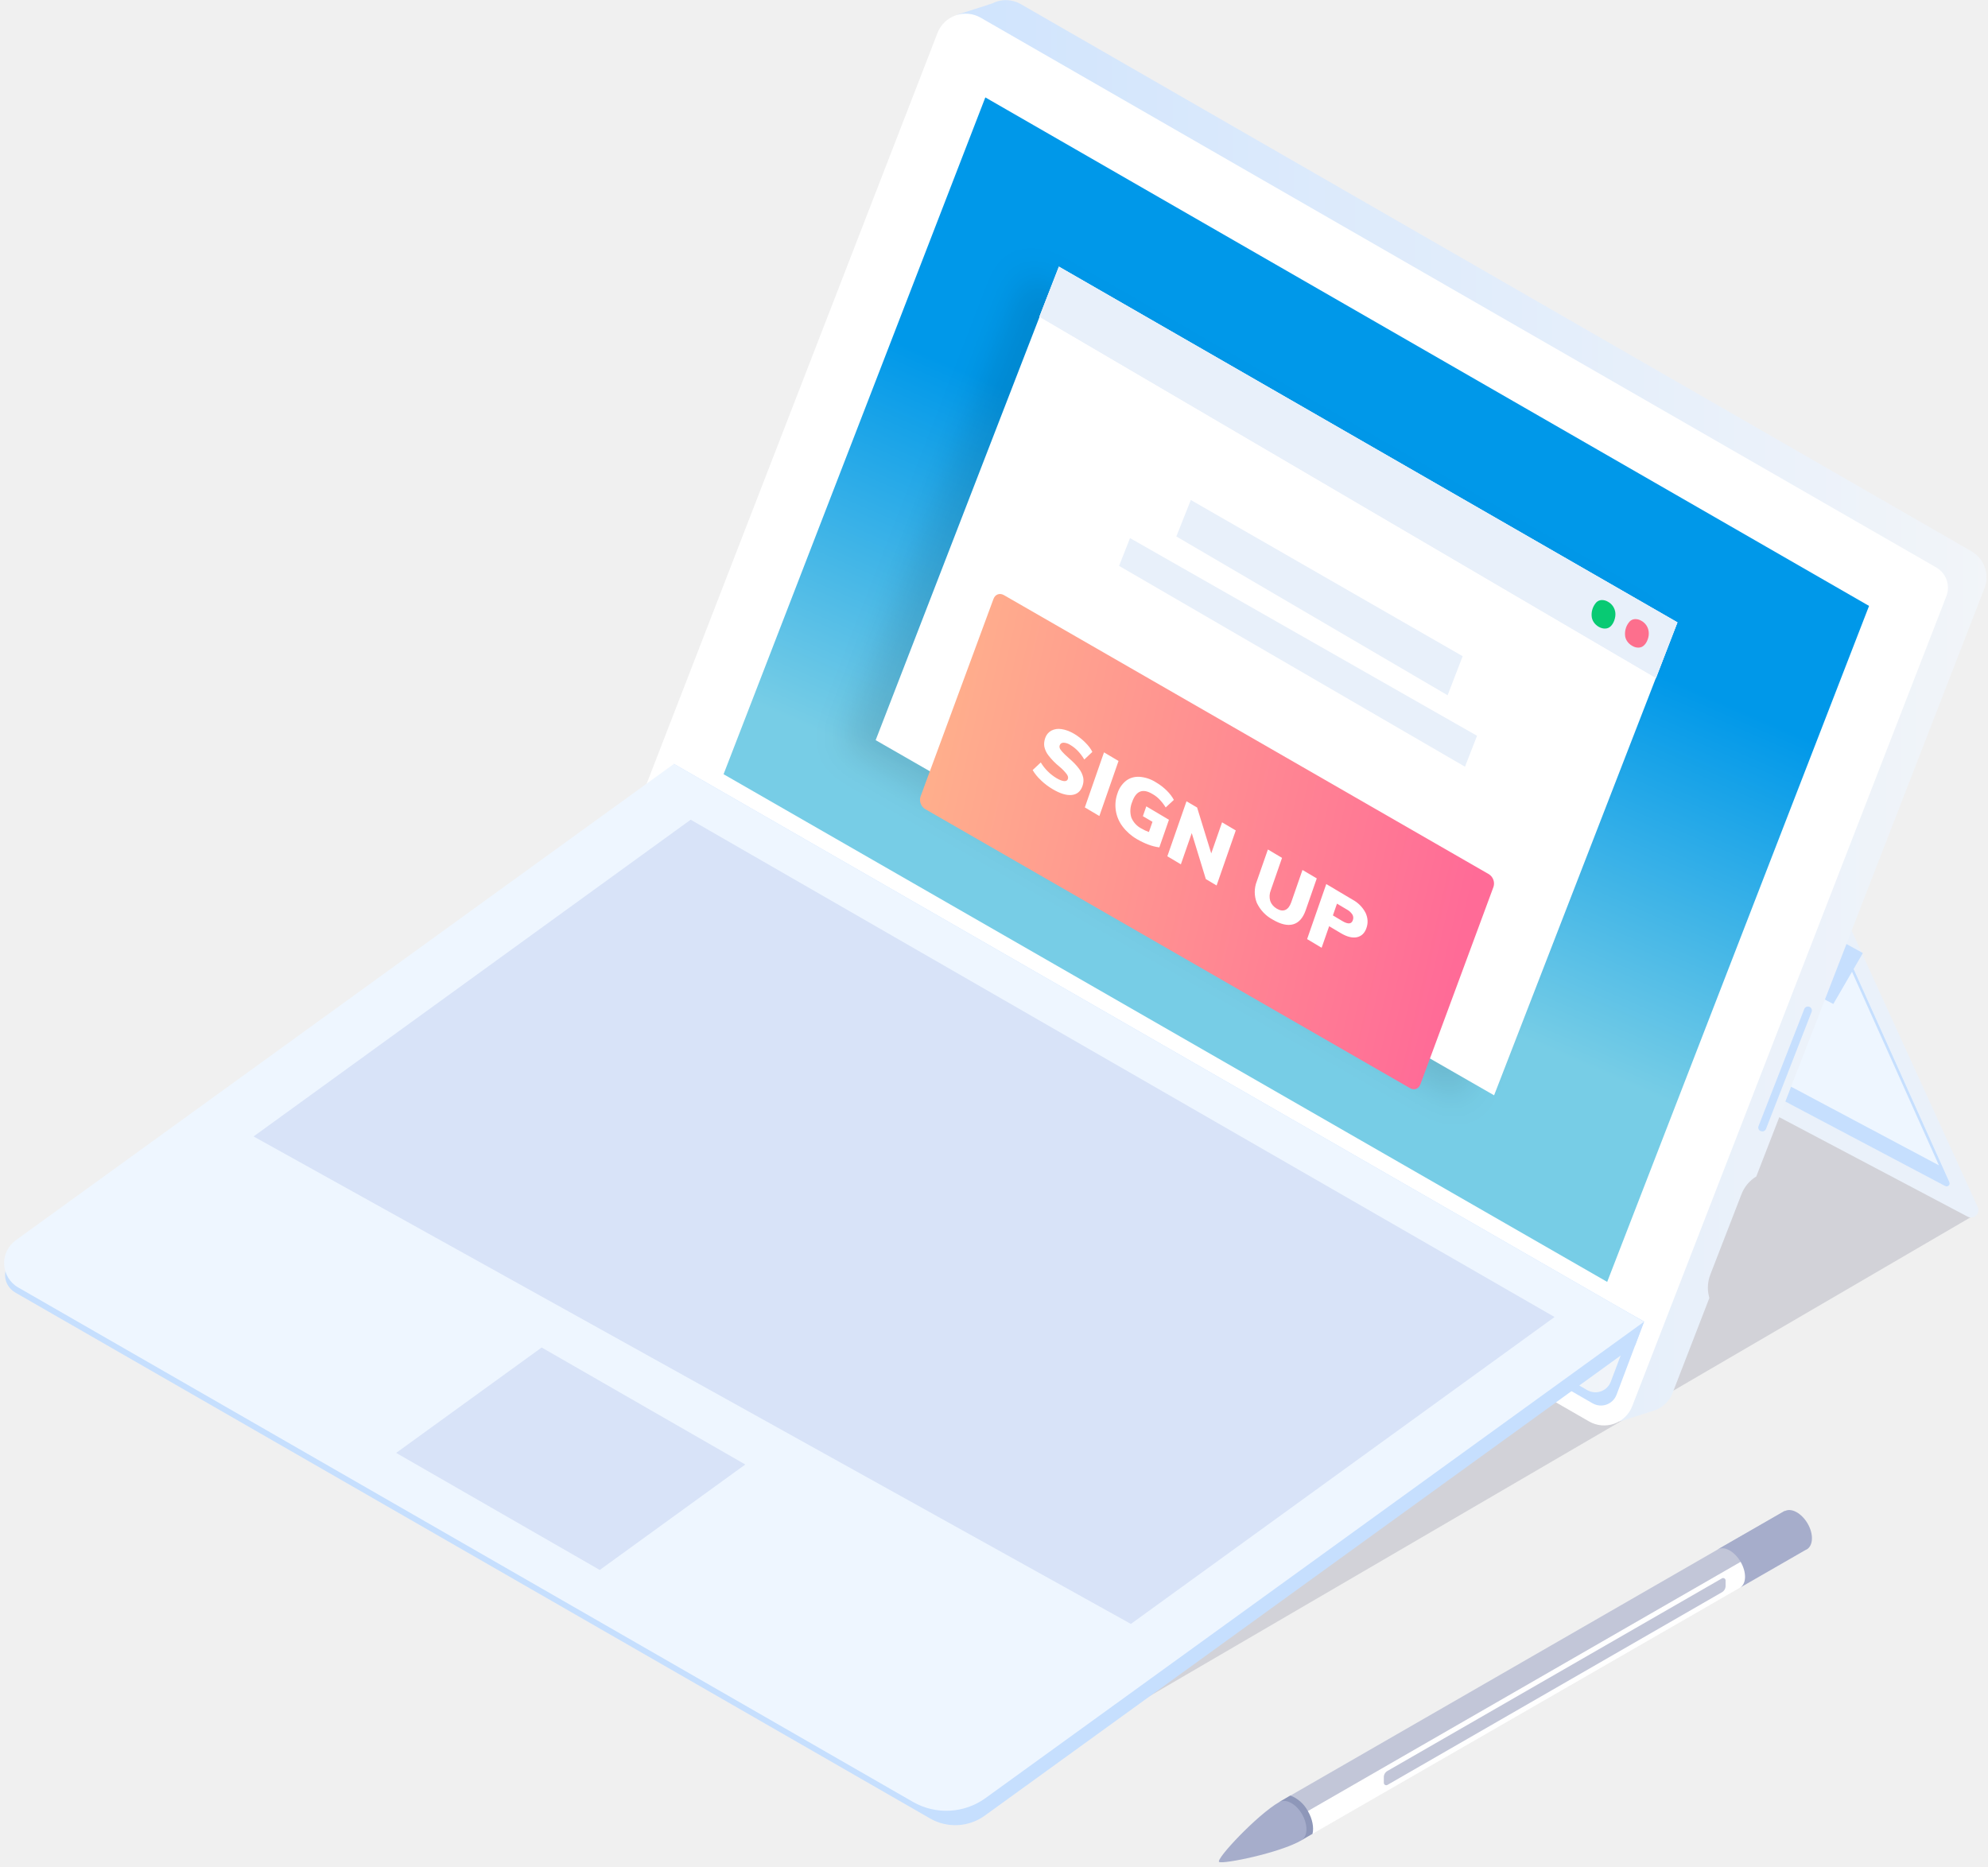
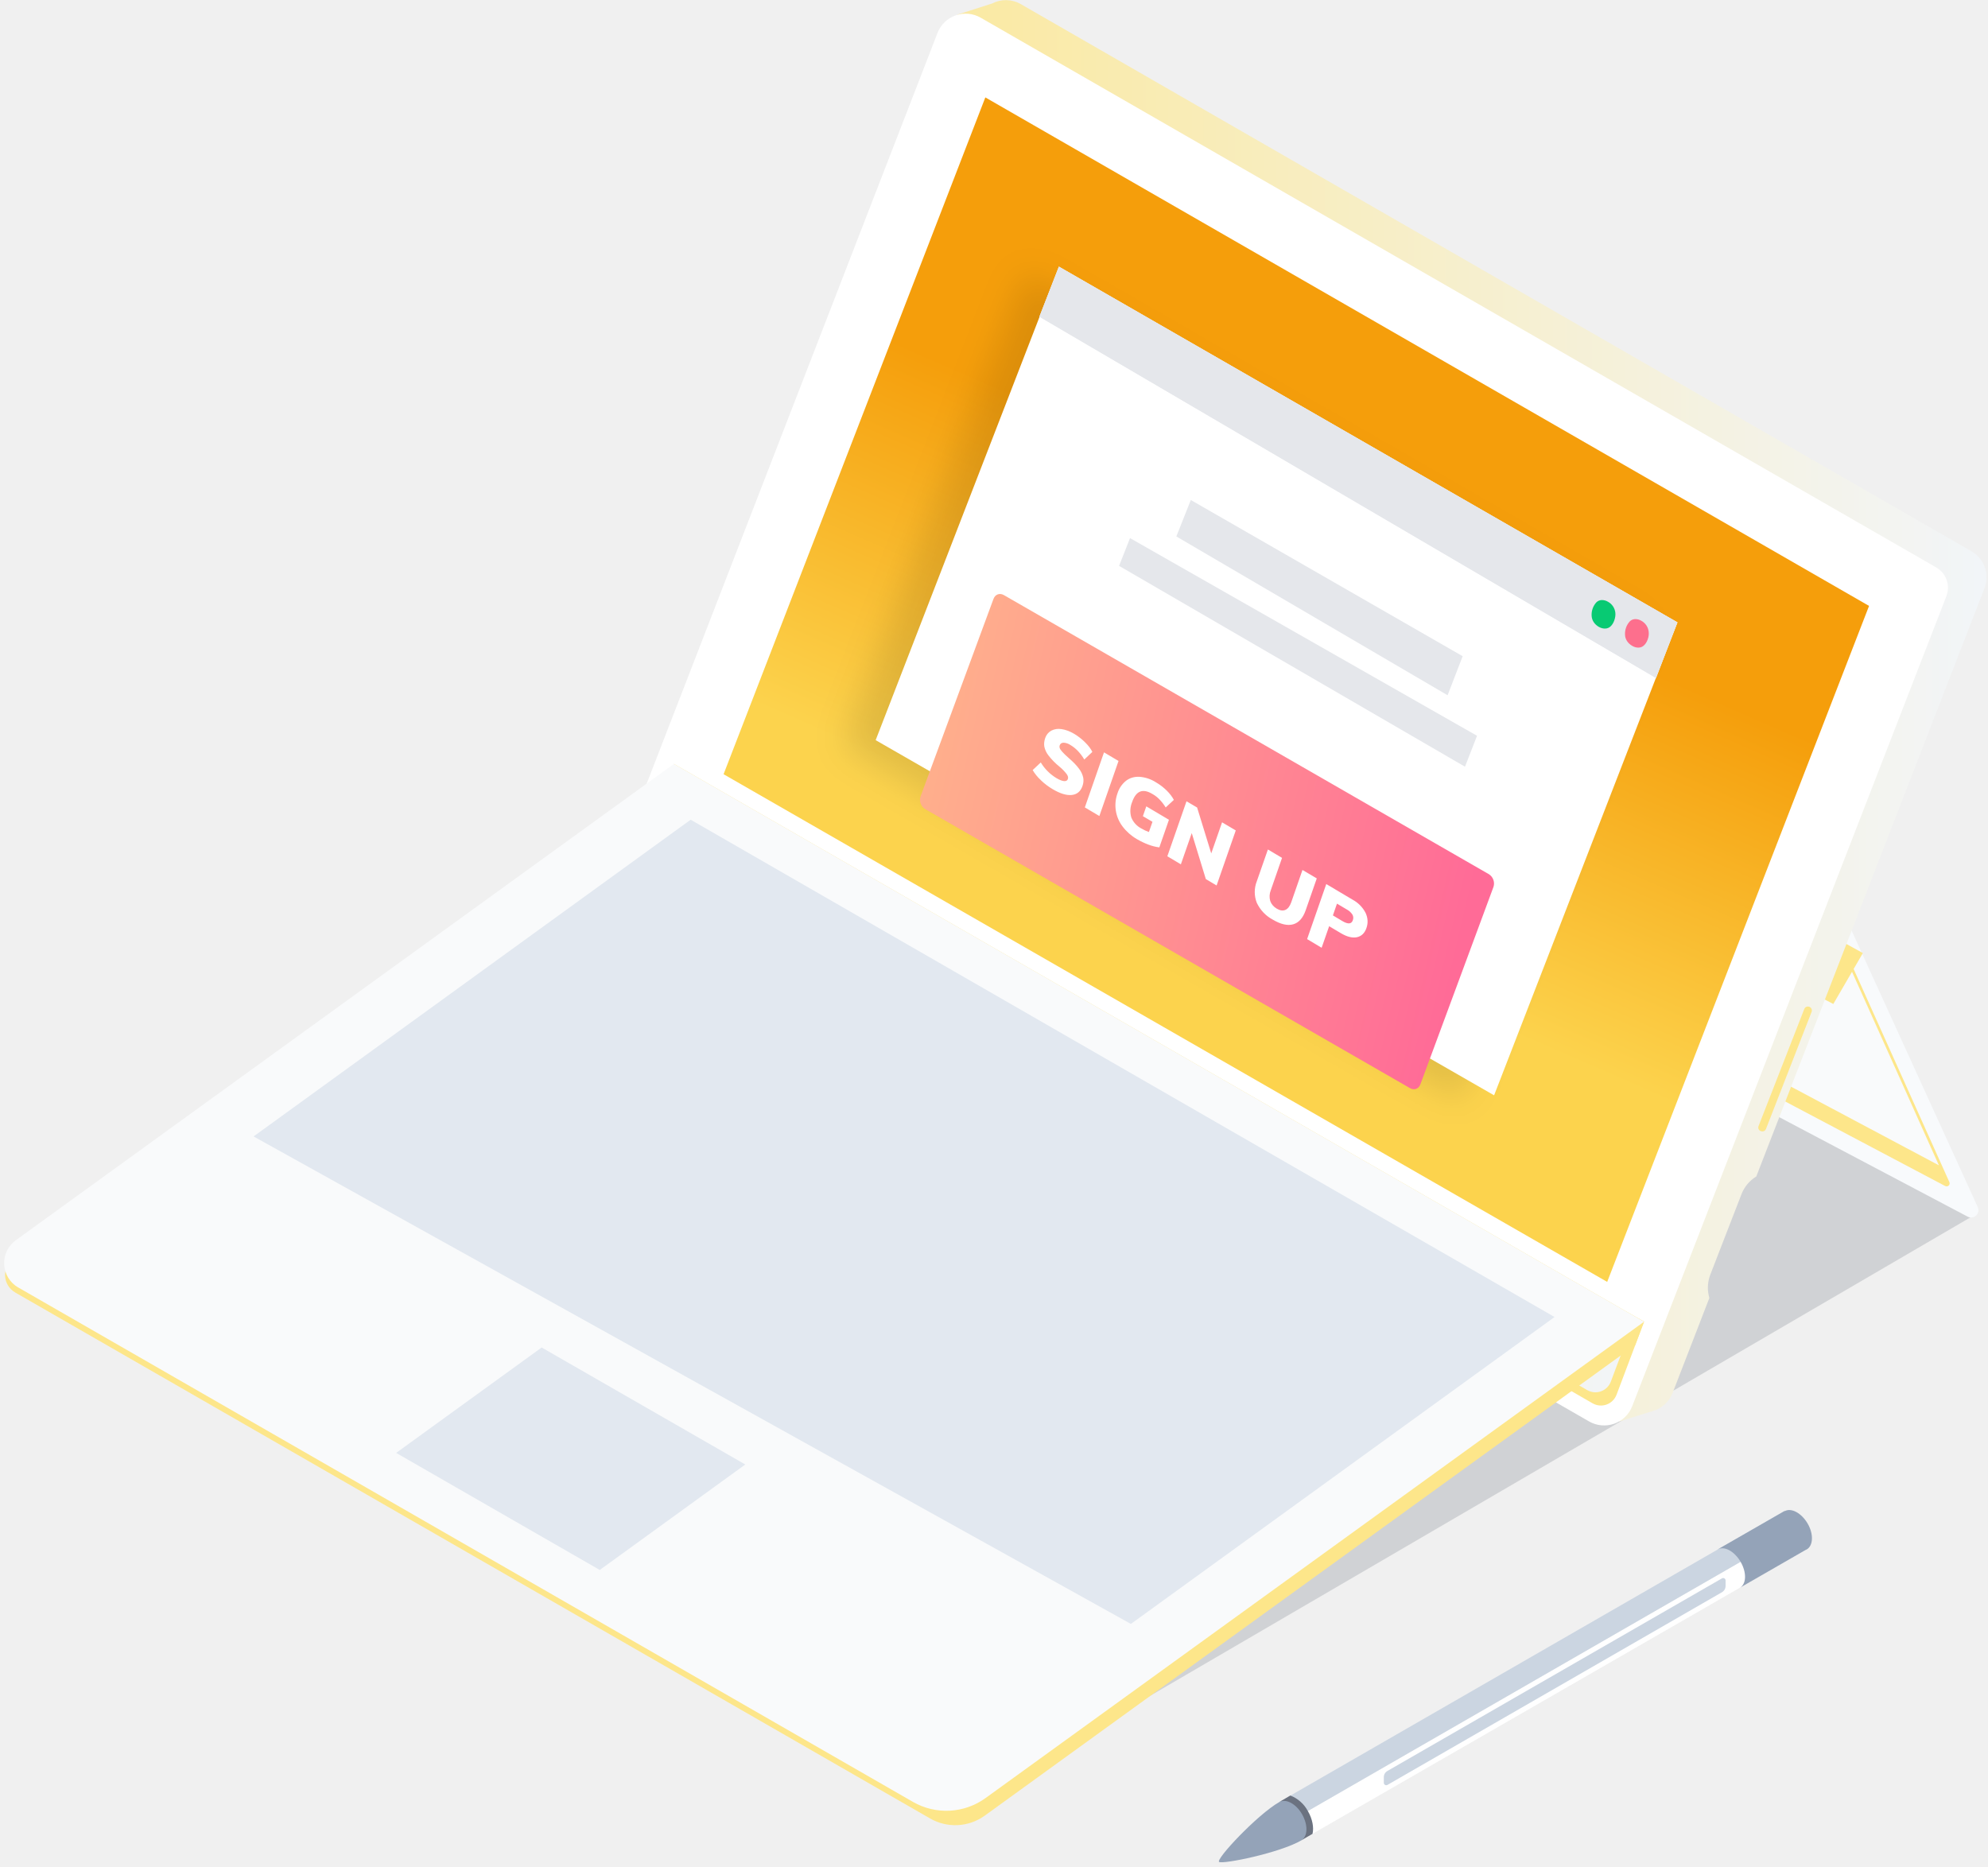
<svg xmlns="http://www.w3.org/2000/svg" xmlns:xlink="http://www.w3.org/1999/xlink" width="360" height="338" viewBox="0 0 360 338">
  <defs>
    <linearGradient id="a" x1="0%" y1="50%" y2="50%">
      <stop offset="0%" stop-color="#F2F5F9" />
-       <stop offset="100%" stop-color="#C6DFFE" />
+       <stop offset="100%" stop-color="#fde68a" />
    </linearGradient>
    <linearGradient id="b" x1="56.55%" x2="43.6%" y1="68.36%" y2="37.99%">
-       <stop offset="0%" stop-color="#77CDE6" />
-       <stop offset="99.88%" stop-color="#0098E9" />
+       <stop offset="0%" stop-color="#fcd34d" />
+       <stop offset="99.88%" stop-color="#f59e0b" />
    </linearGradient>
    <path id="d" d="M145.19 85.74L112 0 0 64.42l33.2 85.64z" />
    <filter id="c" width="116.5%" height="116%" x="-4.1%" y="-7.3%" filterUnits="objectBoundingBox">
      <feOffset dx="6" dy="1" in="SourceAlpha" result="shadowOffsetOuter1" />
      <feGaussianBlur in="shadowOffsetOuter1" result="shadowBlurOuter1" stdDeviation="3" />
      <feColorMatrix in="shadowBlurOuter1" values="0 0 0 0 0 0 0 0 0 0 0 0 0 0 0 0 0 0 0.1 0" />
    </filter>
    <linearGradient id="e" x1="0%" y1="50%" y2="50%">
      <stop offset="0%" stop-color="#F2F5F9" />
-       <stop offset="100%" stop-color="#C6DFFE" />
+       <stop offset="100%" stop-color="#fde68a" />
    </linearGradient>
    <linearGradient id="f" x1="3.45%" y1="59.54%" y2="40.09%">
      <stop offset="0%" stop-color="#FF6B97" />
      <stop offset="100%" stop-color="#FFAF8C" />
    </linearGradient>
    <path id="g" d="M103.04 38.94L15.2 89.5c-.76.43-1.57.12-1.87-.72L.09 53.02a2 2 0 0 1 .82-2.26L88.78.19c.75-.42 1.57-.12 1.87.72l13.2 35.76c.3.82-.09 1.84-.81 2.27z" />
  </defs>
  <g fill="none" fill-rule="evenodd">
-     <path fill="#252B4F" fill-rule="nonzero" d="M357.52 220.06l-160.77 93.77L24.28 216l162.52-93.54z" opacity=".15" />
+     <path fill="#1e293b" fill-rule="nonzero" d="M357.52 220.06l-160.77 93.77L24.28 216l162.52-93.54z" opacity=".15" />
    <g fill-rule="nonzero">
-       <path fill="#EAF1FA" d="M334.85 167.54l23.3 51.07a1.33 1.33 0 0 1-1.84 1.72l-39.87-21.05 16.58-24.81 1.83-6.93z" />
-       <path fill="#EEF6FF" d="M332.62 168.59l20.4 45.47c.2.48-.31.93-.77.7l-41.89-22.14 17.18-22.98 5.08-1.05z" />
-       <path fill="#C6DFFE" d="M331 169.1l6.34 3.5-5.35 9.22-5.48-2.86z" />
-       <path fill="#C6DFFE" d="M312.12 190.3l38.99 20.74-15.93-35.49.23-.64 17.6 39.18c.21.48-.3.93-.76.7l-41.89-22.14 1.76-2.35z" />
+       <path fill="#f8fafc" d="M334.85 167.54l23.3 51.07a1.33 1.33 0 0 1-1.84 1.72l-39.87-21.05 16.58-24.81 1.83-6.93z" />
+       <path fill="#f9fafb" d="M332.62 168.59l20.4 45.47c.2.48-.31.93-.77.7l-41.89-22.14 17.18-22.98 5.08-1.05z" />
+       <path fill="#fde68a" d="M331 169.1l6.34 3.5-5.35 9.22-5.48-2.86z" />
+       <path fill="#fde68a" d="M312.12 190.3l38.99 20.74-15.93-35.49.23-.64 17.6 39.18c.21.48-.3.93-.76.7l-41.89-22.14 1.76-2.35z" />
    </g>
    <path fill="url(#a)" fill-rule="nonzero" d="M239.7 150.25L183.79 5.85l2.78-3.2-6.29-2.02a5.41 5.41 0 0 0-5.2.12L2.93 99.84a5.42 5.42 0 0 0-2.36 6.66L41.9 213.06a6.48 6.48 0 0 1 2.7 3.26l5.62 14.5c.45 1.18.58 2.48.3 3.74l-.12.51 6.66 17.2a5.46 5.46 0 0 0 3.63 3.28l6.05 1.9.2-3.65 170.9-98.36a4.21 4.21 0 0 0 1.88-5.19z" transform="matrix(-1 0 0 1 359.94 0)" />
    <path fill="#FFF" fill-rule="nonzero" d="M350.62 102.76L177.58 3.2a5.46 5.46 0 0 0-7.8 2.74l-56.48 145.8a5.4 5.4 0 0 0 2.36 6.65l172.1 99.03a5.46 5.46 0 0 0 7.81-2.75l56.9-146.72a4.23 4.23 0 0 0-1.85-5.19z" />
    <path fill="url(#b)" fill-rule="nonzero" d="M228.91 140.21l-47.4-122.57-160.03 92.09L68.9 232.15z" transform="matrix(-1 0 0 1 359.94 0)" />
    <g fill-rule="nonzero" transform="matrix(-1 0 0 1 303.76 48.3)">
      <use fill="#000" filter="url(#c)" xlink:href="#d" />
      <use fill="#FFF" fill-rule="evenodd" xlink:href="#d" />
    </g>
-     <path fill="#E8F0FA" fill-rule="nonzero" d="M188.22 57.35l3.53-9.06 112.01 64.42-3.88 10.07z" />
-     <path fill="#E8F0FA" fill-rule="nonzero" d="M188.22 57.35l3.53-9.06 112.01 64.42-3.88 10.07zm14.43 45.13l1.98-5.03 62.84 35.8-2.18 5.6zm12.99-11.93l49.23 28.29-2.73 7.07-49.12-28.76z" />
+     <path fill="#e5e7eb" fill-rule="nonzero" d="M188.22 57.35l3.53-9.06 112.01 64.42-3.88 10.07z" />
+     <path fill="#e5e7eb" fill-rule="nonzero" d="M188.22 57.35l3.53-9.06 112.01 64.42-3.88 10.07zm14.43 45.13l1.98-5.03 62.84 35.8-2.18 5.6zm12.99-11.93l49.23 28.29-2.73 7.07-49.12-28.76z" />
    <path fill="#FD6F8D" d="M296.77 117.28c.36-.02.68-.15.95-.42.28-.26.5-.61.66-1.07a3 3 0 0 0 .18-1.34 2.57 2.57 0 0 0-1.34-2.03 2.07 2.07 0 0 0-1.14-.3c-.36.02-.68.15-.95.41a3.34 3.34 0 0 0-.86 2.42c.01.44.15.82.38 1.17s.55.63.93.85c.43.25.82.33 1.19.31z" />
    <path fill="#08CA73" d="M290.72 113.83c.36-.02.68-.15.95-.41.28-.27.5-.62.66-1.08.16-.46.23-.9.19-1.34a2.57 2.57 0 0 0-1.35-2.03 2.07 2.07 0 0 0-1.14-.3c-.36.02-.68.15-.95.41a3.34 3.34 0 0 0-.86 2.42c.02.44.15.82.38 1.17s.55.64.93.86c.44.24.82.32 1.19.3z" />
-     <path fill="#C6DFFE" fill-rule="nonzero" d="M328.06 183.24l-8.26 21.2c-.15.42-.64.57-1.03.36h-.03c-.3-.18-.42-.54-.3-.84l8.29-21.23a.7.7 0 0 1 1-.36c.33.18.45.54.33.87z" />
+     <path fill="#fde68a" fill-rule="nonzero" d="M328.06 183.24l-8.26 21.2c-.15.42-.64.57-1.03.36h-.03c-.3-.18-.42-.54-.3-.84l8.29-21.23a.7.7 0 0 1 1-.36c.33.18.45.54.33.87z" />
    <g fill-rule="nonzero">
-       <path fill="#C6DFFE" d="M292.73 252.6l4.99-13.24-175.68-101.02-5.56 13.7a2.98 2.98 0 0 0 1.3 3.73l170.6 98.36c1.63.94 3.68.21 4.35-1.54z" />
+       <path fill="#fde68a" d="M292.73 252.6l4.99-13.24-175.68-101.02-5.56 13.7a2.98 2.98 0 0 0 1.3 3.73l170.6 98.36c1.63.94 3.68.21 4.35-1.54z" />
      <path fill="url(#e)" d="M175.52 2.71L2.6 102.46l3.63 9.65a2.98 2.98 0 0 0 4.27 1.54L178.46 16.8a3 3 0 0 0 1.27-3.68l-4.2-10.4z" transform="matrix(-1 0 0 1 297.93 138.1)" />
-       <path fill="#C6DFFE" d="M2.72 234.05l165.72 95.28a9.13 9.13 0 0 0 9.86-.5l117.82-85.25 1.6-4.25-176.89-97.1L2.4 227.96a3.65 3.65 0 0 0 .33 6.09z" />
-       <path fill="#EEF6FF" d="M3.32 233.17l162 93.15a12.12 12.12 0 0 0 13.16-.7l119.24-86.26-175.68-101.02L2.9 224.58a5.11 5.11 0 0 0 .42 8.6z" />
-       <path fill="#D8E3F8" d="M204.79 294.09l76.72-55.58-156.44-90.06-79.15 57.36zM71.74 263.12l36.87 21.2 26.35-19.1-36.87-21.19z" />
+       <path fill="#fde68a" d="M2.72 234.05l165.72 95.28a9.13 9.13 0 0 0 9.86-.5l117.82-85.25 1.6-4.25-176.89-97.1L2.4 227.96a3.65 3.65 0 0 0 .33 6.09z" />
+       <path fill="#f9fafb" d="M3.32 233.17l162 93.15a12.12 12.12 0 0 0 13.16-.7l119.24-86.26-175.68-101.02L2.9 224.58a5.11 5.11 0 0 0 .42 8.6z" />
+       <path fill="#e2e8f0" d="M204.79 294.09l76.72-55.58-156.44-90.06-79.15 57.36zM71.74 263.12l36.87 21.2 26.35-19.1-36.87-21.19z" />
    </g>
    <g fill-rule="nonzero">
      <path fill="#FFF" d="M327.15 275.96v4.62l-91.47 52.67v-4.61z" />
-       <path fill="#C2C6D8" d="M323.16 273.64l3.99 2.32-91.47 52.68-4.02-2.3z" />
-       <path fill="#A6ADCB" d="M323.16 273.64l.03.03c1.18-.66 3.02.33 4.14 2.23 1.12 1.9 1.03 4.01-.15 4.7-.06.04-.15.07-.21.1l-11.89 6.84c1.18-.7 1.24-2.77.12-4.7-1.12-1.9-2.96-2.93-4.14-2.23h-.03l12.13-6.97zm-91.5 52.71c-4 2.29-11.62 10.43-10.89 10.85.7.43 10.89-1.6 14.91-3.92 4.02-2.35-.03-9.25-4.02-6.93z" />
-       <path fill="#8E97B9" d="M235.65 333.28c1.18-.69 1.24-2.77.15-4.7-1.09-1.93-2.96-2.9-4.14-2.23l2-1.18a6.03 6.03 0 0 1 3.17 2.8c.85 1.45 1.12 3 .85 4.14l-2.03 1.17z" />
-       <path fill="#C2C6D8" d="M312.48 286.21v1c0 .48-.24.9-.67 1.15l-60.55 34.88a.44.44 0 0 1-.67-.39v-1c0-.48.25-.9.67-1.14l60.55-34.86c.28-.18.67.03.67.36z" />
+       <path fill="#cbd5e1" d="M323.16 273.64l3.99 2.32-91.47 52.68-4.02-2.3z" />
+       <path fill="#94a3b8" d="M323.16 273.64l.03.03c1.18-.66 3.02.33 4.14 2.23 1.12 1.9 1.03 4.01-.15 4.7-.06.04-.15.07-.21.1l-11.89 6.84c1.18-.7 1.24-2.77.12-4.7-1.12-1.9-2.96-2.93-4.14-2.23h-.03l12.13-6.97zm-91.5 52.71c-4 2.29-11.62 10.43-10.89 10.85.7.43 10.89-1.6 14.91-3.92 4.02-2.35-.03-9.25-4.02-6.93z" />
+       <path fill="#6b7280" d="M235.65 333.28c1.18-.69 1.24-2.77.15-4.7-1.09-1.93-2.96-2.9-4.14-2.23l2-1.18a6.03 6.03 0 0 1 3.17 2.8c.85 1.45 1.12 3 .85 4.14l-2.03 1.17z" />
+       <path fill="#cbd5e1" d="M312.48 286.21v1c0 .48-.24.9-.67 1.15l-60.55 34.88a.44.44 0 0 1-.67-.39v-1c0-.48.25-.9.67-1.14l60.55-34.86c.28-.18.67.03.67.36z" />
    </g>
    <use fill="url(#f)" fill-rule="nonzero" transform="matrix(-1 0 0 1 270.55 107.57)" xlink:href="#g" />
    <path fill="#FFF" d="M188.5 141.3a8.05 8.05 0 0 1-1.5-1.84l1.47-1.38a8.36 8.36 0 0 0 2.86 2.85c.56.33 1.02.5 1.37.53.36.02.58-.1.68-.39.09-.25.02-.54-.2-.86a8.2 8.2 0 0 0-1.35-1.39 12.29 12.29 0 0 1-1.96-2 3.89 3.89 0 0 1-.76-1.62c-.08-.5-.02-1 .16-1.54.21-.6.58-1.05 1.1-1.34a2.95 2.95 0 0 1 1.85-.28c.72.1 1.48.38 2.29.85.71.43 1.38.94 1.98 1.54.61.6 1.05 1.18 1.32 1.74l-1.46 1.38a8.23 8.23 0 0 0-1.14-1.53 6.39 6.39 0 0 0-1.37-1.1 2.4 2.4 0 0 0-1.25-.42c-.35.01-.58.17-.69.48a.74.74 0 0 0 .01.51c.06.18.22.4.46.67.24.27.62.64 1.14 1.1.84.72 1.47 1.38 1.89 1.96a4 4 0 0 1 .76 1.62c.09.5.04 1-.14 1.51-.34.98-.98 1.51-1.93 1.62-.95.1-2.1-.24-3.48-1.06a11.4 11.4 0 0 1-2.11-1.6zm7.95 4.92l3.47-9.97 2.63 1.56-3.47 9.97-2.63-1.56zm15.23 2.24l-1.74 5a8.7 8.7 0 0 1-1.98-.5c-.7-.26-1.4-.6-2.09-1a8.72 8.72 0 0 1-2.6-2.3 6.36 6.36 0 0 1-.91-5.98 4.7 4.7 0 0 1 1.57-2.3c.7-.52 1.51-.75 2.44-.7a6.4 6.4 0 0 1 2.96 1c.72.42 1.37.92 1.94 1.48.58.57 1 1.14 1.3 1.7l-1.48 1.37a8.35 8.35 0 0 0-1.1-1.43c-.37-.39-.8-.73-1.3-1.01-.88-.53-1.63-.67-2.23-.43-.61.24-1.1.88-1.45 1.9a4.16 4.16 0 0 0-.15 2.77 3.9 3.9 0 0 0 1.83 2.01c.44.26.9.48 1.36.64l.65-1.85-1.74-1.02.62-1.78 4.1 2.43zm9.62.46l2.48 1.47-3.47 9.97-1.95-1.16-2.55-8.33-1.97 5.66-2.45-1.46 3.47-9.96 1.92 1.13 2.56 8.31 1.96-5.63zm6.29 14.58a5.3 5.3 0 0 1 0-3.9l2.01-5.76 2.56 1.52-2.04 5.87a2.98 2.98 0 0 0-.1 1.93c.2.58.59 1.04 1.19 1.4.58.34 1.1.42 1.56.22.45-.2.8-.66 1.05-1.36l2.04-5.87 2.59 1.53-2.01 5.77c-.49 1.4-1.24 2.25-2.26 2.54-1.02.29-2.24.01-3.67-.83a6.66 6.66 0 0 1-2.92-3.06zm12.58-3.4l4.75 2.82a5.7 5.7 0 0 1 2.36 2.38c.43.92.49 1.85.16 2.78-.32.92-.9 1.47-1.72 1.65-.83.17-1.8-.07-2.92-.74l-2.11-1.25-1.36 3.9-2.63-1.57 3.47-9.97zm2.96 6.73c1 .58 1.61.52 1.85-.18.13-.35.1-.69-.07-1.01a2.69 2.69 0 0 0-1.03-.94l-1.77-1.05-.74 2.13 1.76 1.05z" />
  </g>
</svg>
